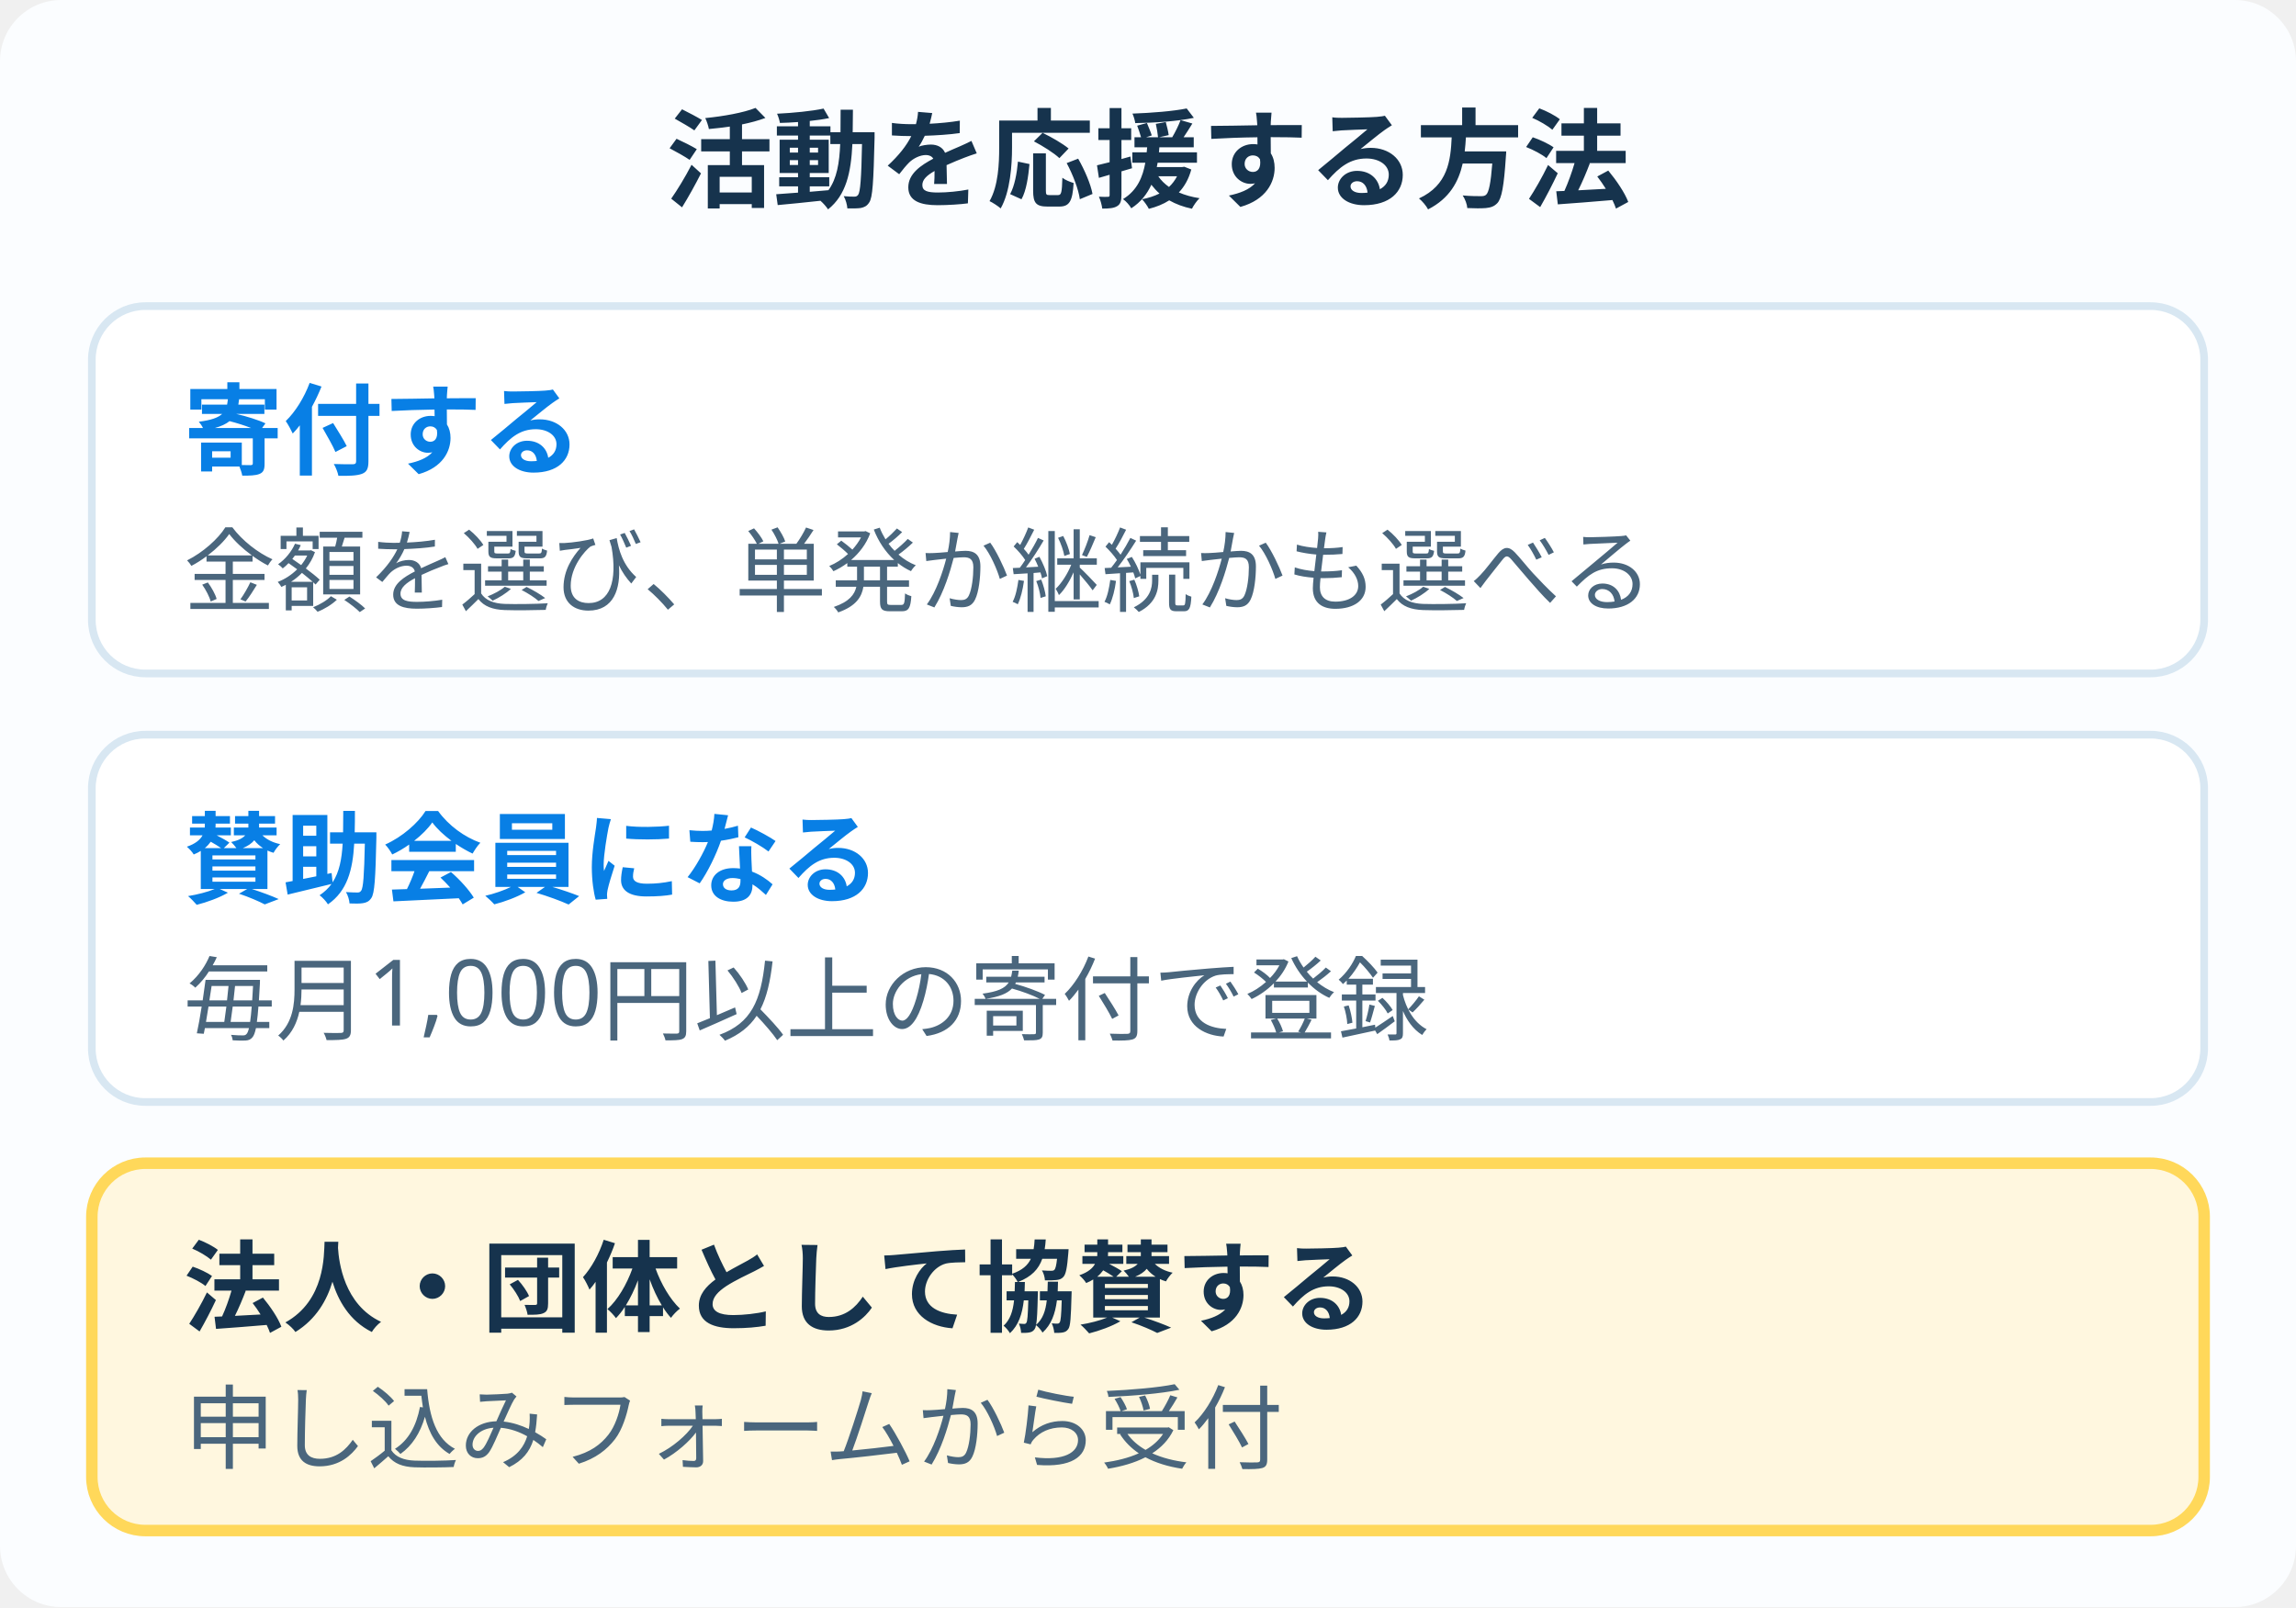
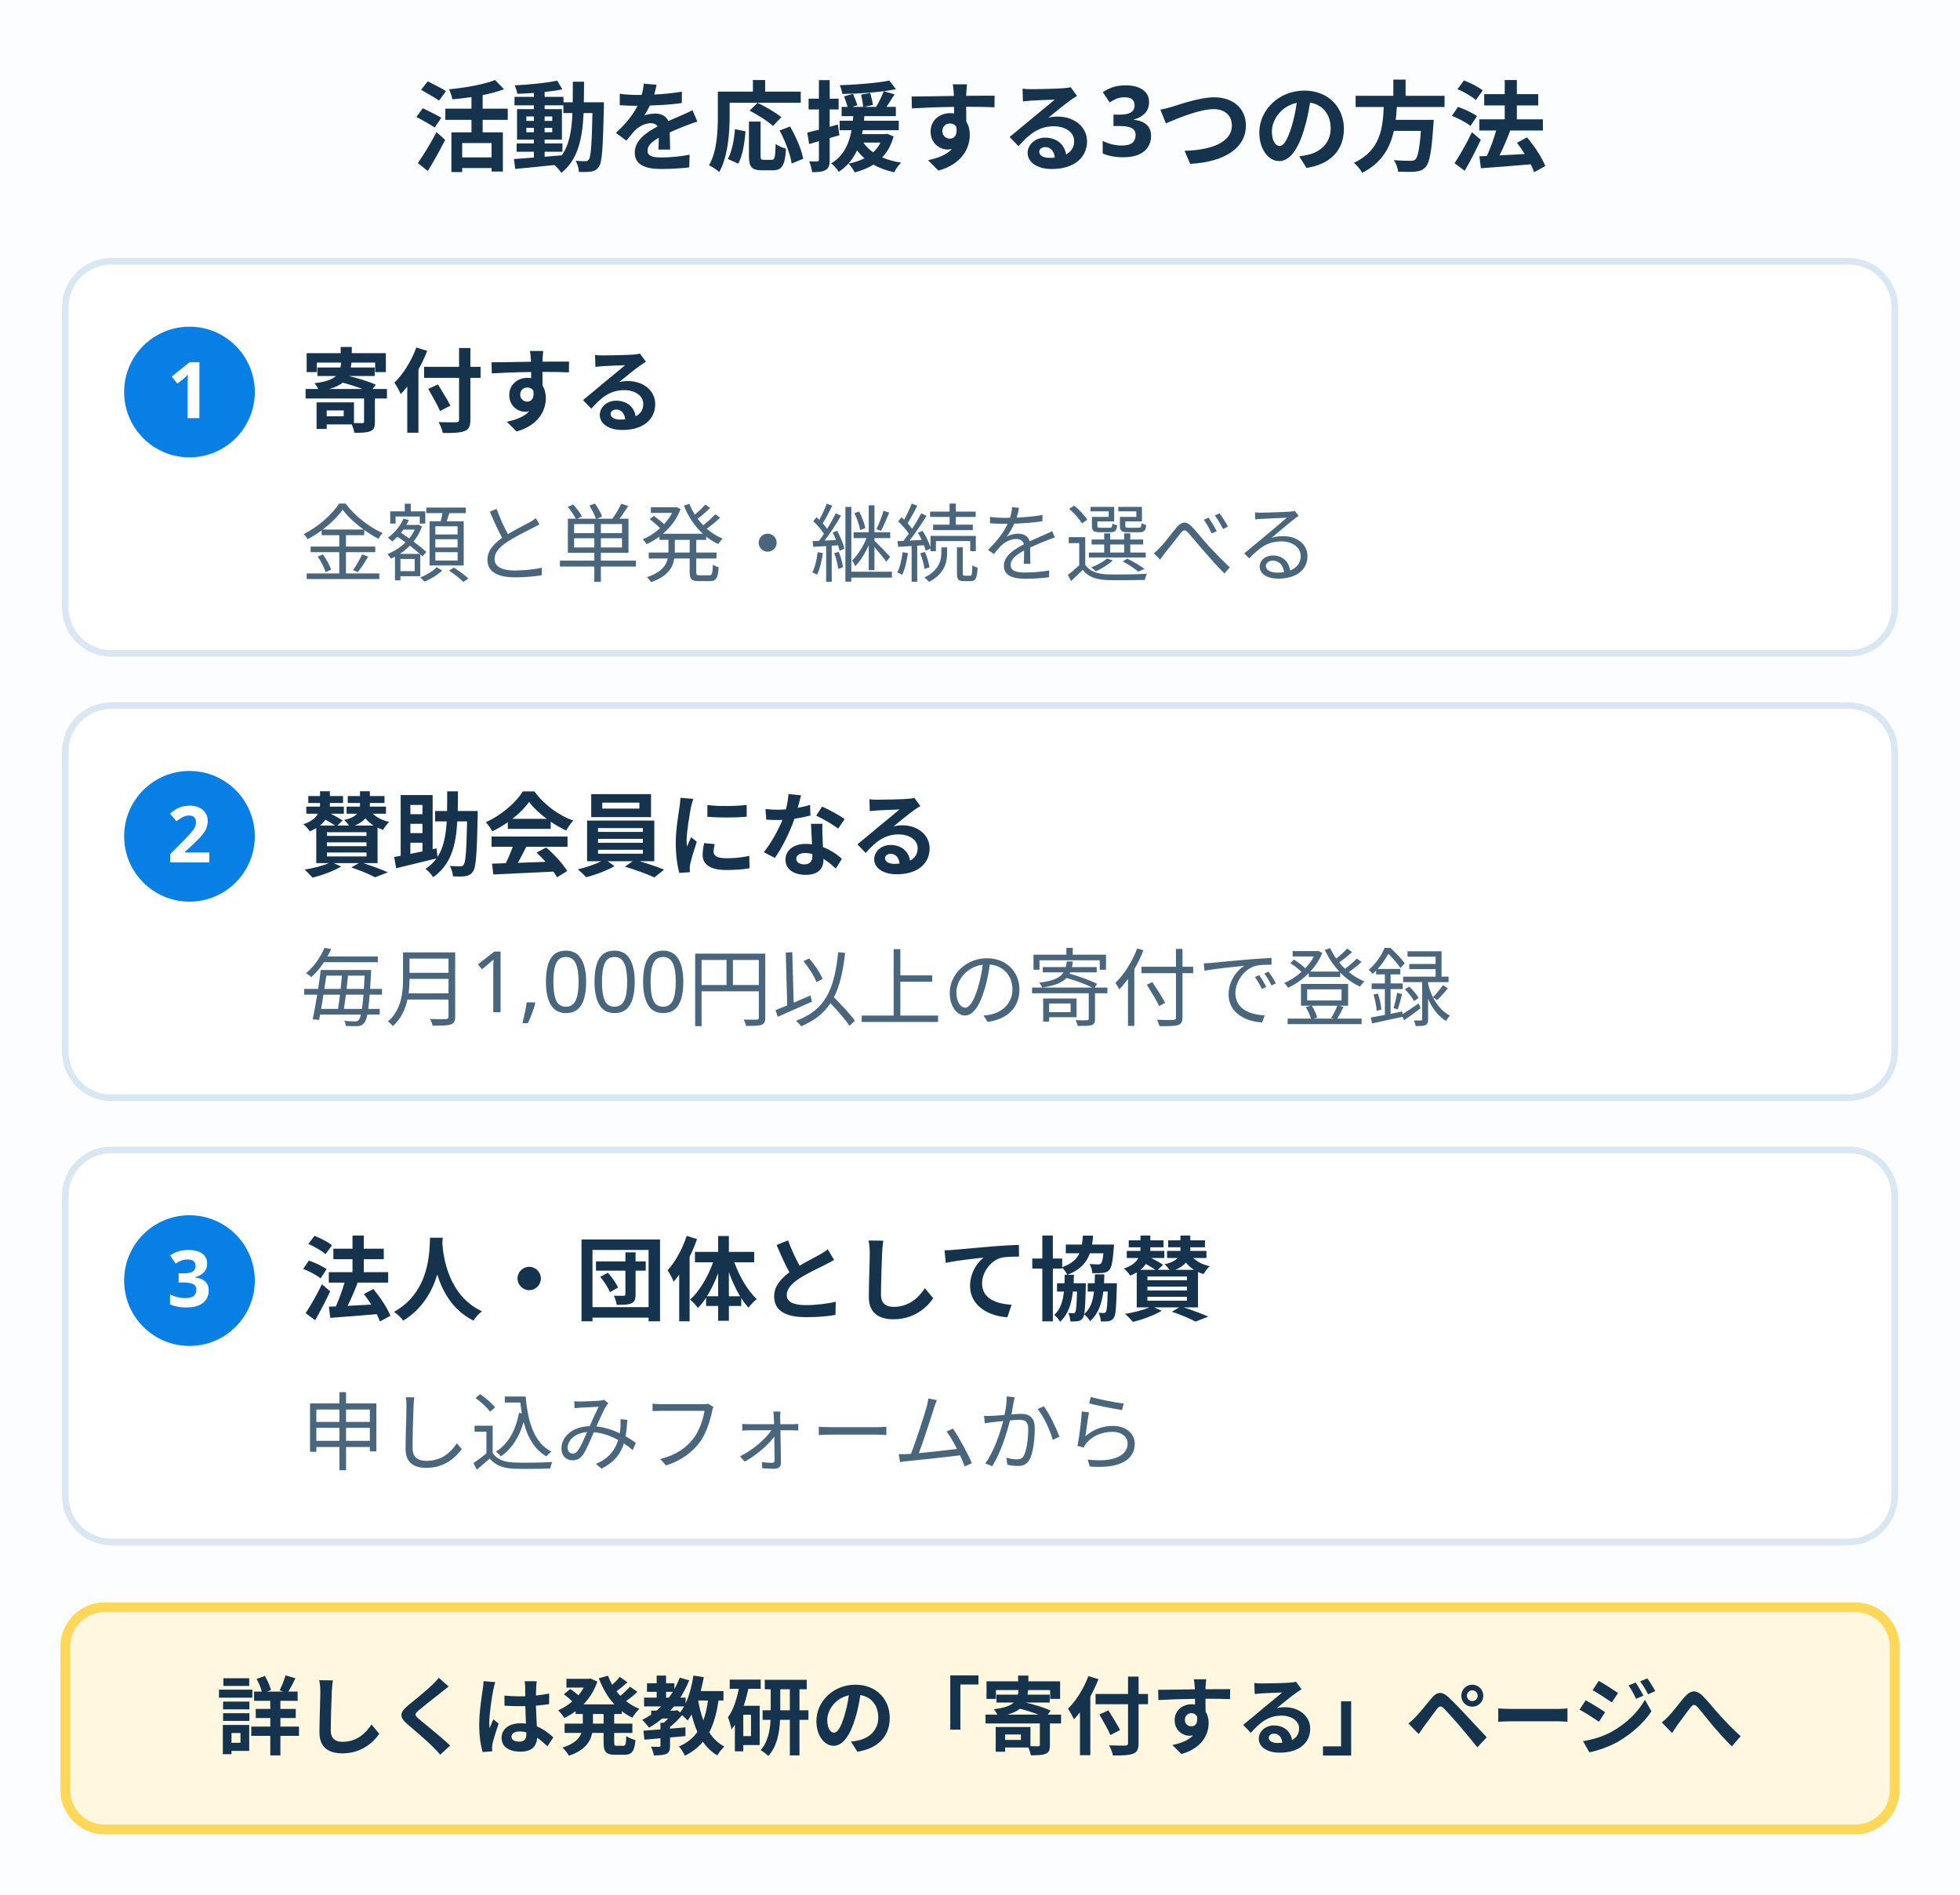
- <svg xmlns="http://www.w3.org/2000/svg" viewBox="0 0 600 420" font-family="'Noto Sans JP','Hiragino Kaku Gothic ProN',sans-serif">
-   <rect width="600" height="420" rx="16" fill="#fbfdff" />
-   <text x="300" y="52" text-anchor="middle" font-size="28" font-weight="700" fill="#16334d">活動を応援する方法</text>
-   <g>
-     <rect x="24" y="80" width="552" height="96" rx="14" fill="#ffffff" stroke="#d8e7f2" stroke-width="2" />
-     <text x="48" y="122" font-size="26" font-weight="700" fill="#087fe5">寄付する</text>
-     <text x="48" y="158" font-size="24" fill="#4a667d">金額を選び、単発か継続かも選べる</text>
+ <svg xmlns="http://www.w3.org/2000/svg" viewBox="0 0 600 580" role="img" aria-labelledby="t">
+   <style>
+     text { font-family: "Noto Sans JP", "Hiragino Kaku Gothic ProN", sans-serif; fill: #16334d; }
+     .h { font-size: 30px; font-weight: 700; }
+     .num { font-size: 24px; font-weight: 700; fill: #ffffff; }
+     .lb { font-size: 28px; font-weight: 700; }
+     .tx { font-size: 26px; fill: #4a667d; }
+     .band { font-size: 26px; font-weight: 700; fill: #16334d; }
+   </style>
+   <rect width="600" height="580" fill="#fbfdff" />
+   <text class="h" x="300" y="50" text-anchor="middle">活動を応援する3つの方法</text>
+   <g fill="#ffffff" stroke="#d8e7f2" stroke-width="2">
+     <rect x="20" y="80" width="560" height="120" rx="14" />
+     <rect x="20" y="216" width="560" height="120" rx="14" />
+     <rect x="20" y="352" width="560" height="120" rx="14" />
  </g>
-   <g>
-     <rect x="24" y="192" width="552" height="96" rx="14" fill="#ffffff" stroke="#d8e7f2" stroke-width="2" />
-     <text x="48" y="234" font-size="26" font-weight="700" fill="#087fe5">賛助会員になる</text>
-     <text x="48" y="270" font-size="24" fill="#4a667d">毎月1,000円以上の寄付で登録</text>
+   <g fill="#087fe5">
+     <circle cx="58" cy="120" r="20" />
+     <circle cx="58" cy="256" r="20" />
+     <circle cx="58" cy="392" r="20" />
  </g>
-   <g>
-     <rect x="24" y="304" width="552" height="96" rx="14" fill="#fff7df" stroke="#ffd85a" stroke-width="3" />
-     <text x="48" y="346" font-size="26" font-weight="700" fill="#16334d">法人・団体として協賛する</text>
-     <text x="48" y="382" font-size="24" fill="#4a667d">申し込みフォームから受付</text>
-   </g>
+   <text class="num" x="58" y="128" text-anchor="middle">1</text>
+   <text class="num" x="58" y="264" text-anchor="middle">2</text>
+   <text class="num" x="58" y="400" text-anchor="middle">3</text>
+   <text class="lb" x="92" y="130">寄付する</text>
+   <text class="tx" x="92" y="176">金額と単発・継続を選べる</text>
+   <text class="lb" x="92" y="266">賛助会員になる</text>
+   <text class="tx" x="92" y="312">毎月1,000円以上の寄付で登録</text>
+   <text class="lb" x="92" y="402">法人・団体として協賛</text>
+   <text class="tx" x="92" y="448">申し込みフォームから</text>
+   <rect x="20" y="492" width="560" height="68" rx="12" fill="#fff7df" stroke="#ffd85a" stroke-width="3" />
+   <text class="band" x="300" y="535" text-anchor="middle">詳しくは発教研の「寄付する」ページへ</text>
</svg>
